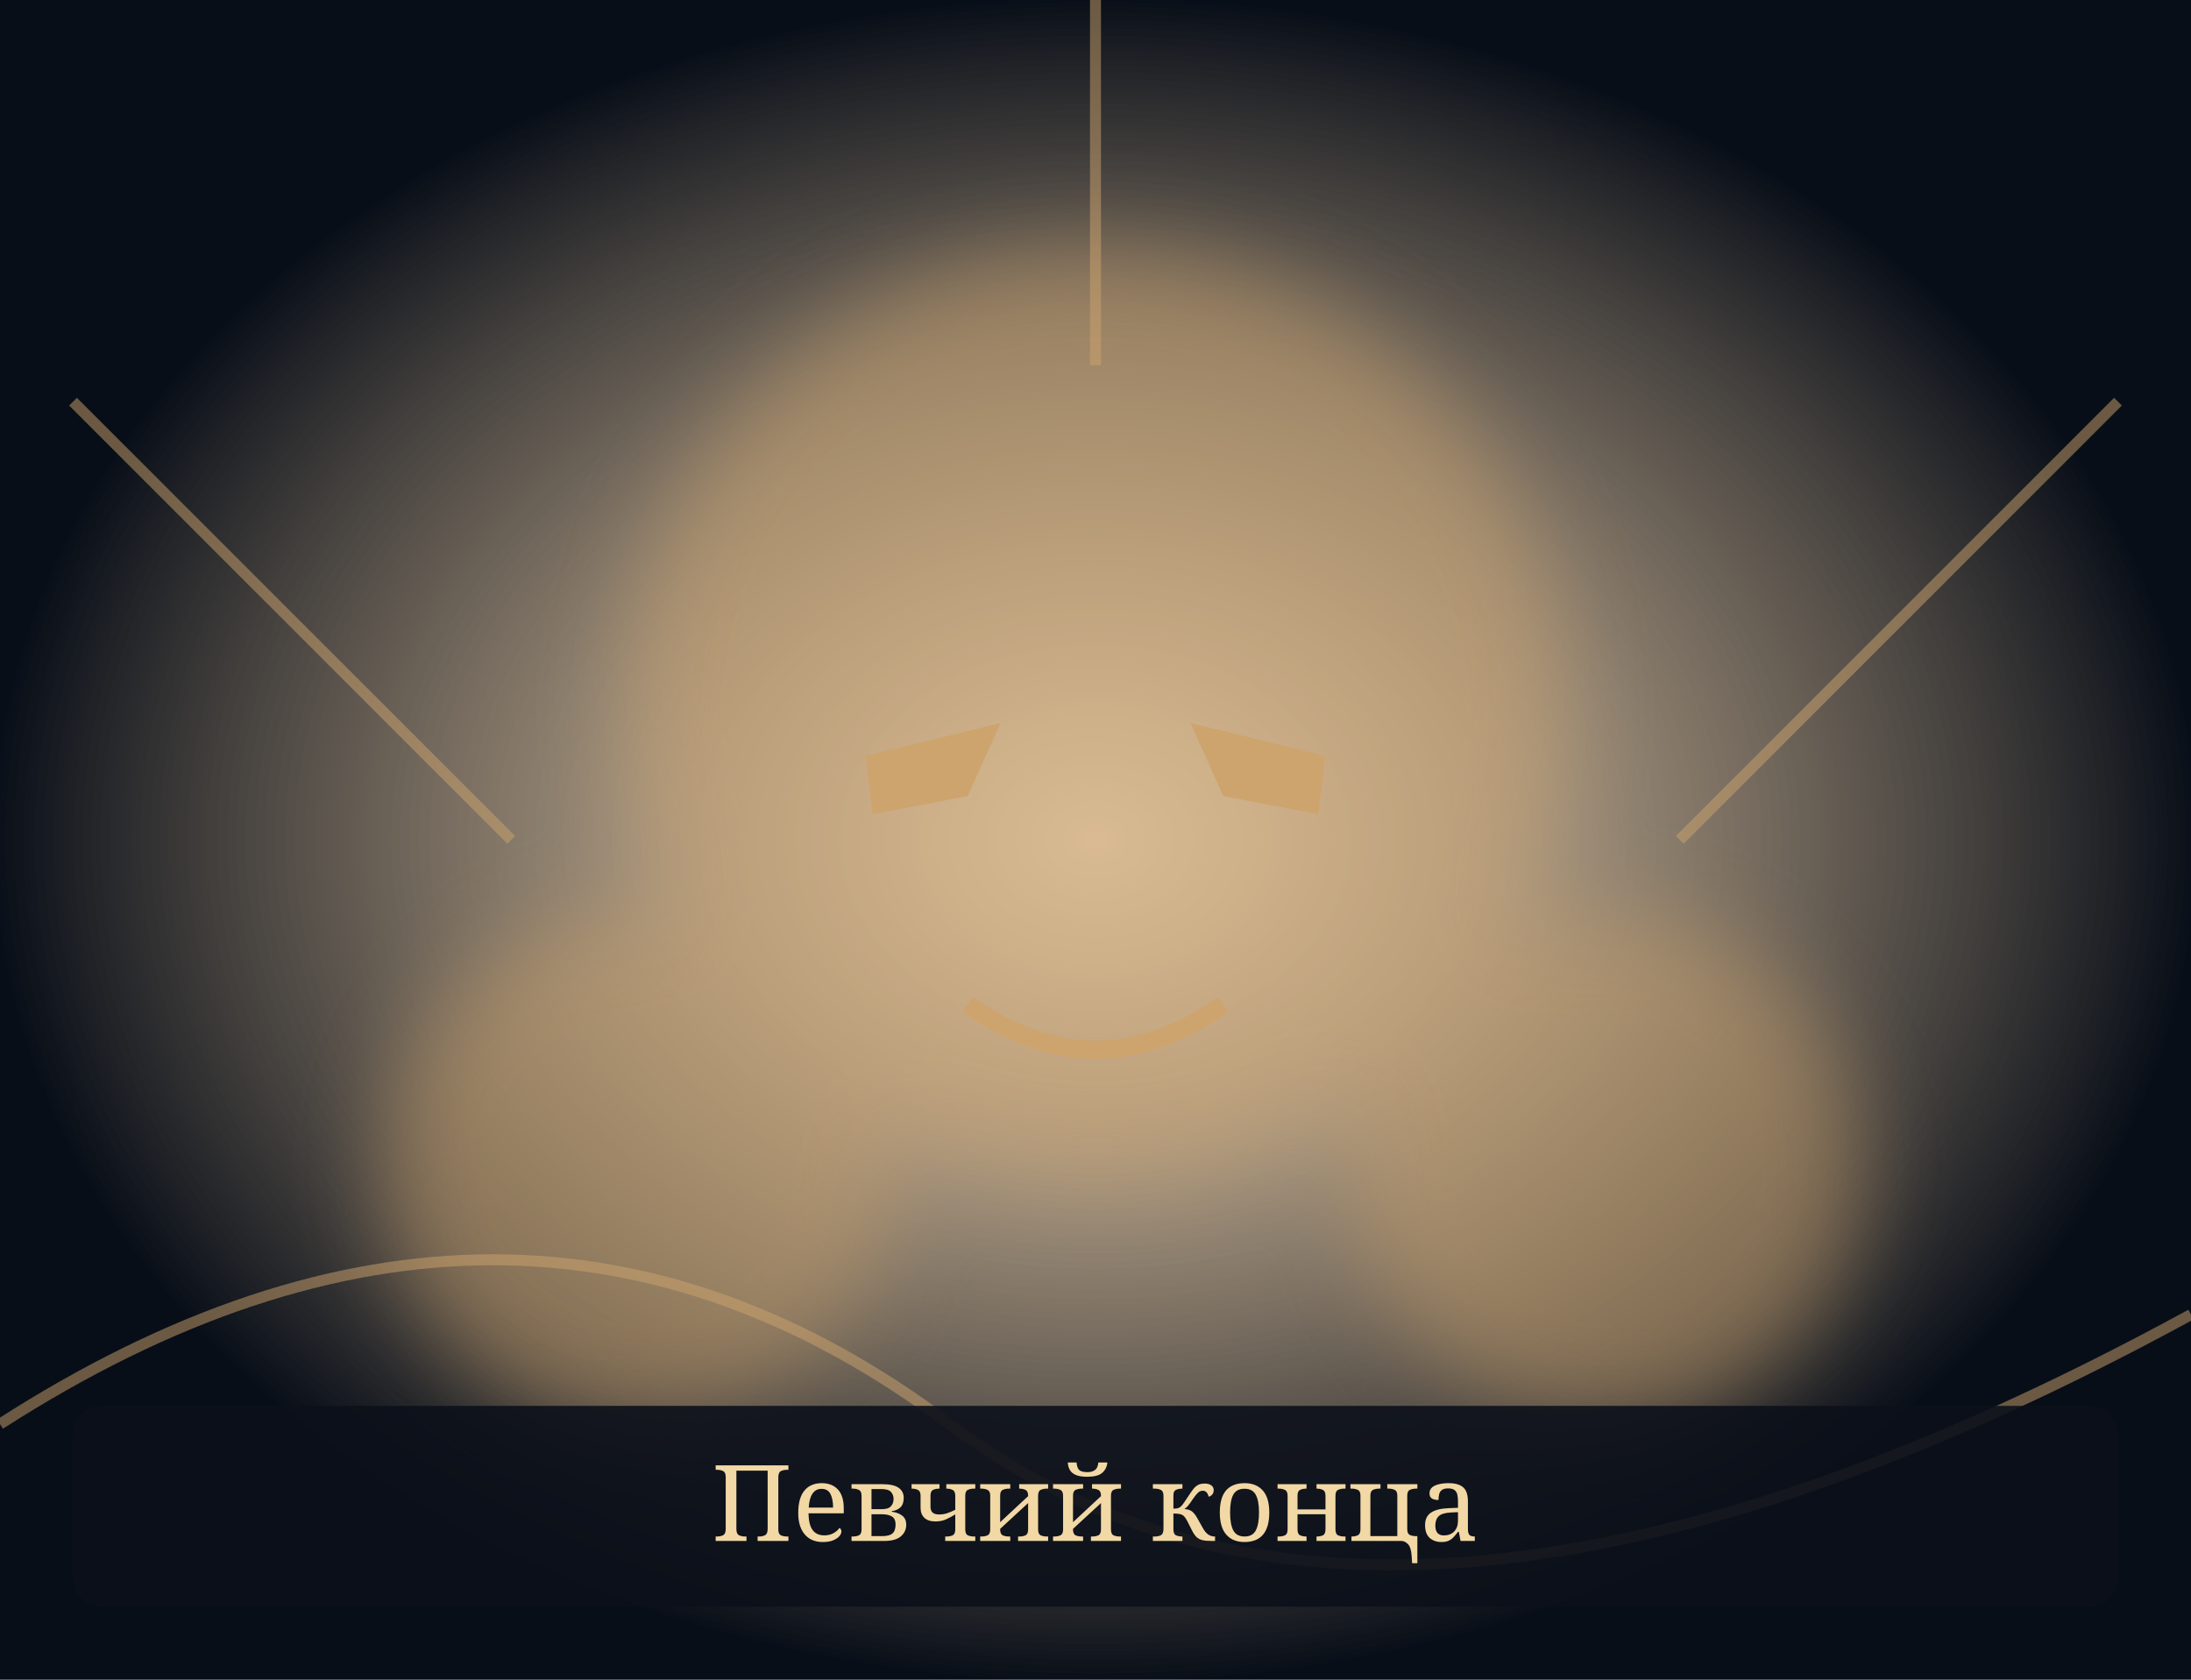
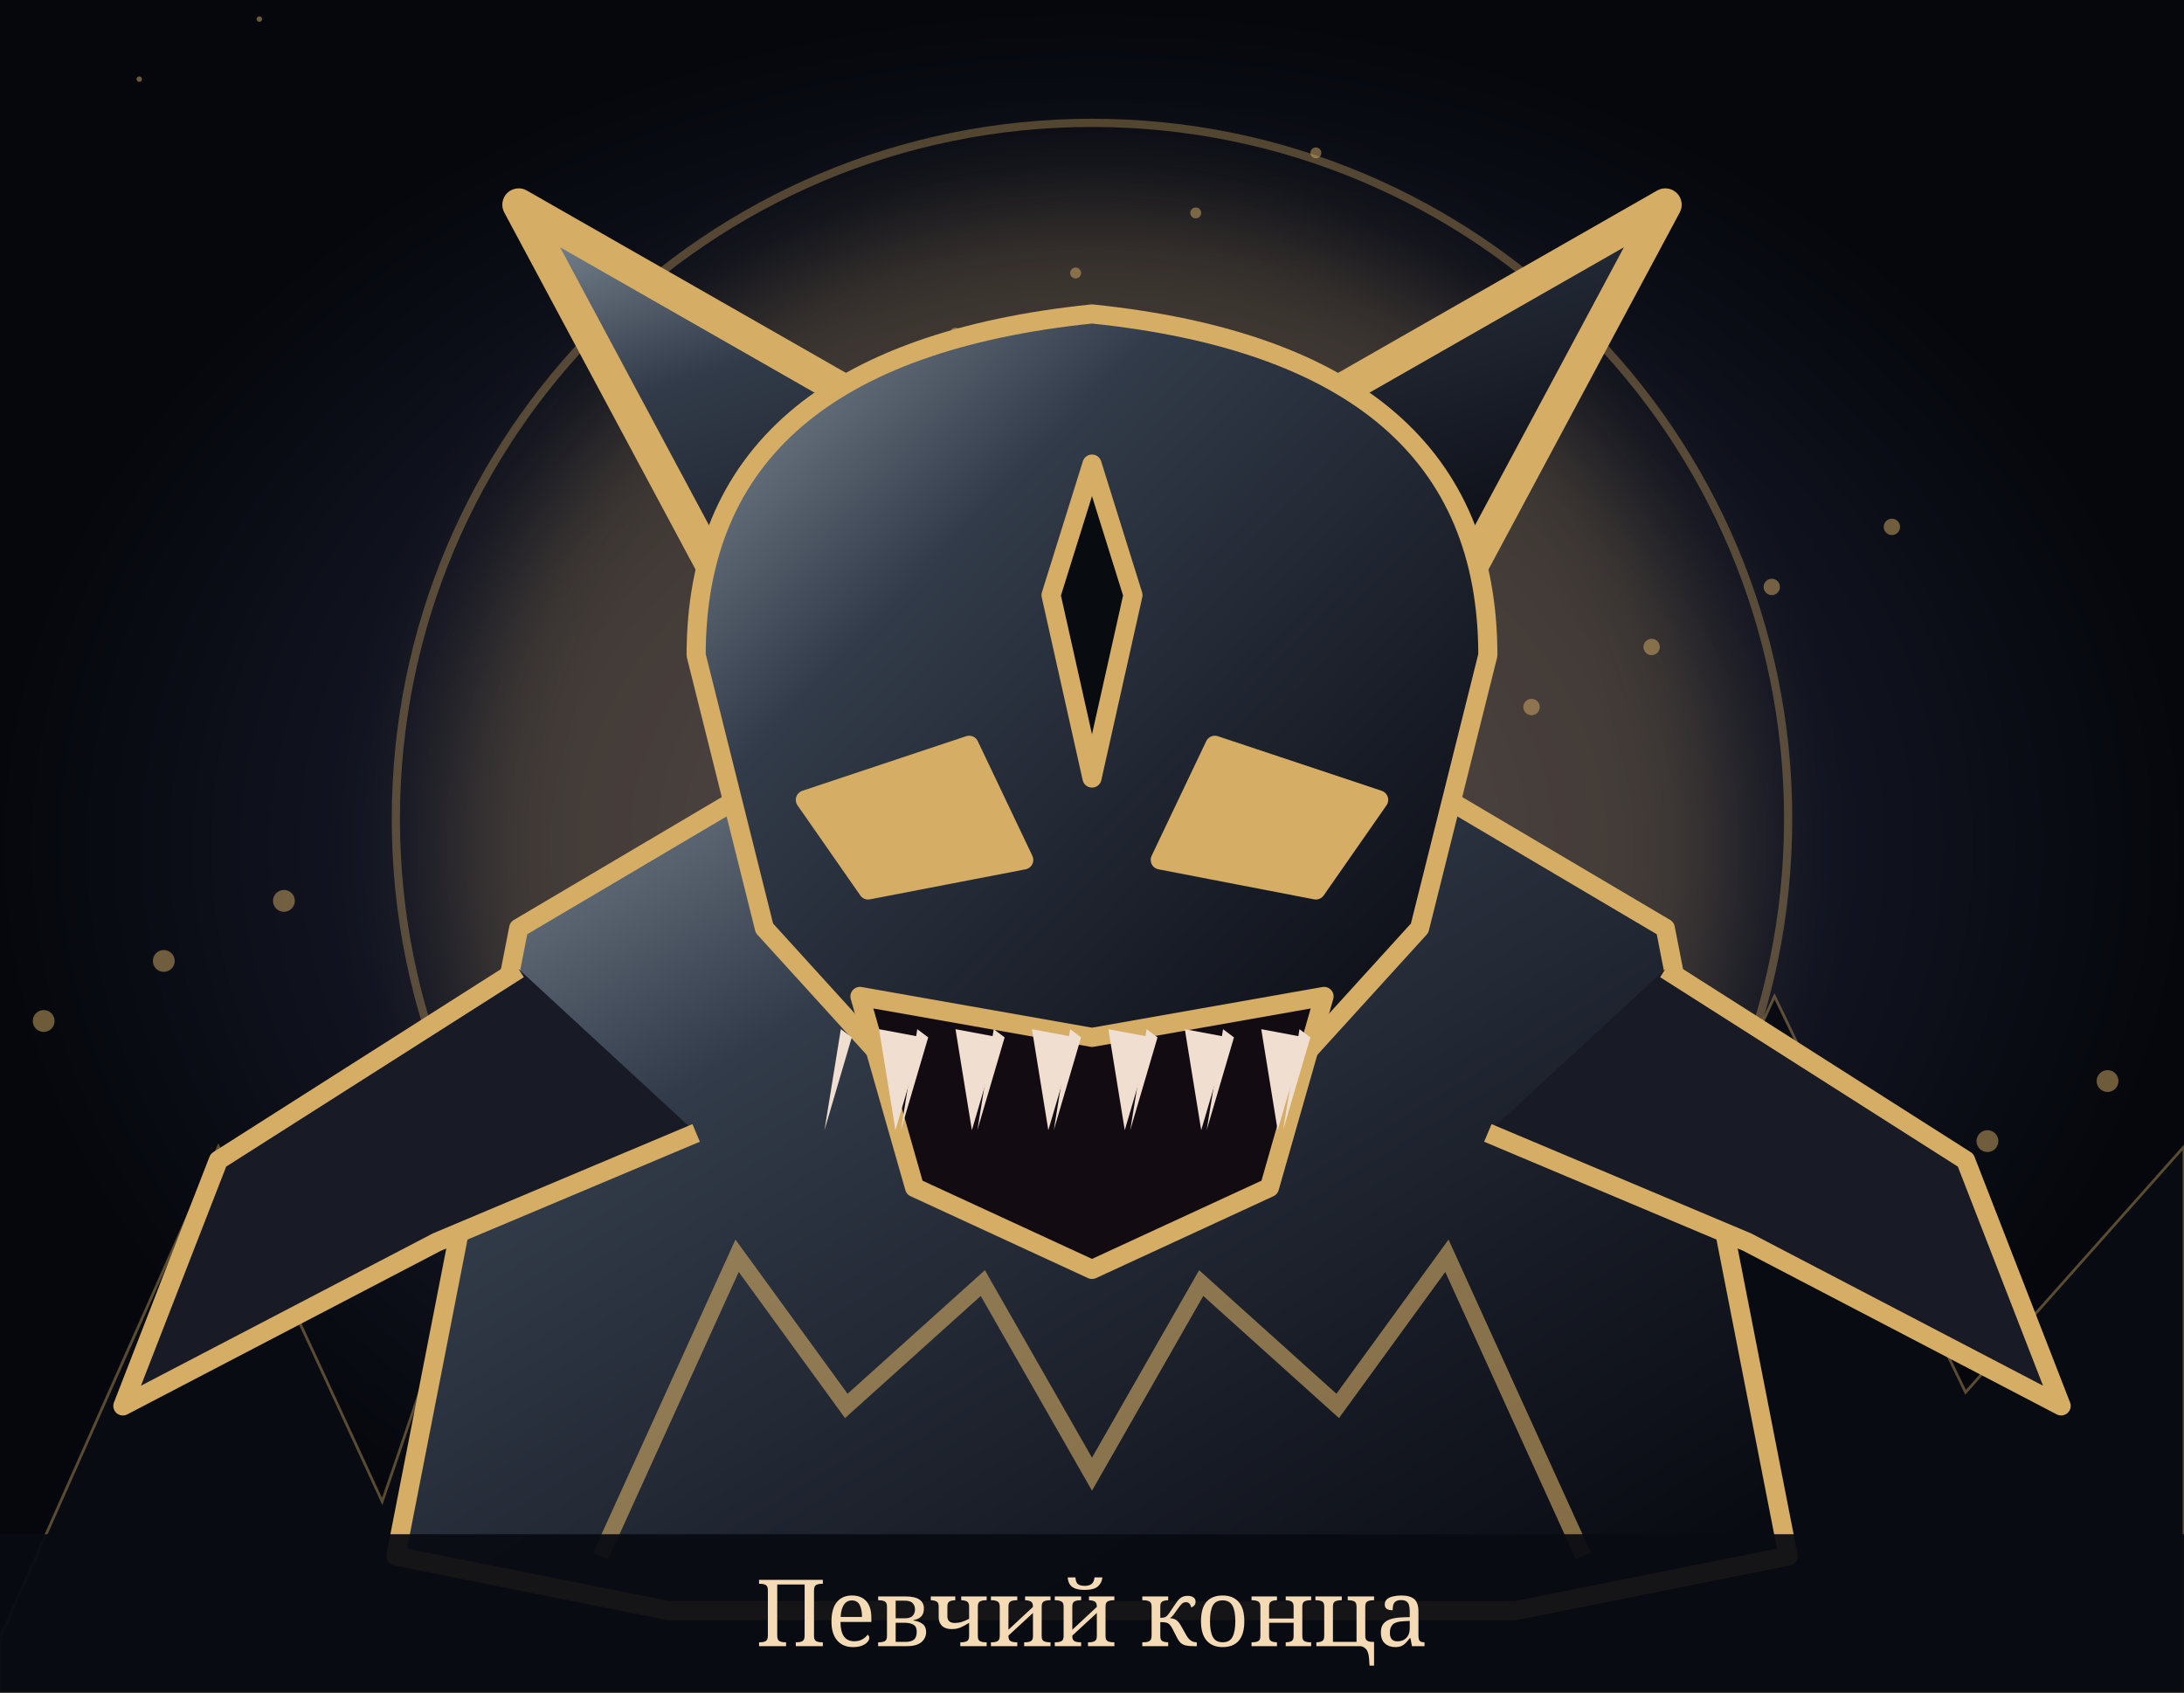
- <svg xmlns="http://www.w3.org/2000/svg" viewBox="0 0 600 460">
+ <svg xmlns="http://www.w3.org/2000/svg" viewBox="0 0 800 620">
  <defs>
-     <radialGradient id="bg">
-       <stop stop-color="#cda46e" stop-opacity=".55" />
-       <stop offset="1" stop-color="#080e18" />
+     <radialGradient id="sky">
+       <stop stop-color="#333044" />
+       <stop offset=".6" stop-color="#141725" />
+       <stop offset="1" stop-color="#05070c" />
    </radialGradient>
-     <linearGradient id="metal" x2=".8" y2="1">
-       <stop stop-color="#627084" />
-       <stop offset=".5" stop-color="#1b2331" />
-       <stop offset="1" stop-color="#070b12" />
+     <linearGradient id="iron" x2="1" y2="1">
+       <stop stop-color="#85919d" />
+       <stop offset=".3" stop-color="#323b49" />
+       <stop offset=".7" stop-color="#171b25" />
+       <stop offset="1" stop-color="#05070d" />
    </linearGradient>
-     <filter id="glow">
-       <feGaussianBlur stdDeviation="12" />
+     <filter id="fog">
+       <feGaussianBlur stdDeviation="19" />
    </filter>
  </defs>
-   <rect width="600" height="460" fill="url(#bg)" />
-   <g fill="#cda46e" opacity=".45" filter="url(#glow)">
-     <circle cx="300" cy="195" r="128" />
-     <circle cx="175" cy="320" r="70" />
-     <circle cx="440" cy="320" r="70" />
+   <rect width="800" height="620" fill="url(#sky)" />
+   <circle cx="400" cy="310" r="235" fill="#d6ad65" opacity=".22" filter="url(#fog)" />
+   <circle cx="400" cy="300" r="255" fill="none" stroke="#d6ad65" stroke-width="3" opacity=".35" />
+   <circle cx="51" cy="29" r="1" fill="#d6ad65" opacity=".5" />
+   <circle cx="262" cy="166" r="2" fill="#d6ad65" opacity=".5" />
+   <circle cx="473" cy="303" r="3" fill="#d6ad65" opacity=".5" />
+   <circle cx="684" cy="440" r="4" fill="#d6ad65" opacity=".5" />
+   <circle cx="95" cy="7" r="1" fill="#d6ad65" opacity=".5" />
+   <circle cx="306" cy="144" r="2" fill="#d6ad65" opacity=".5" />
+   <circle cx="517" cy="281" r="3" fill="#d6ad65" opacity=".5" />
+   <circle cx="728" cy="418" r="4" fill="#d6ad65" opacity=".5" />
+   <circle cx="139" cy="555" r="1" fill="#d6ad65" opacity=".5" />
+   <circle cx="350" cy="122" r="2" fill="#d6ad65" opacity=".5" />
+   <circle cx="561" cy="259" r="3" fill="#d6ad65" opacity=".5" />
+   <circle cx="772" cy="396" r="4" fill="#d6ad65" opacity=".5" />
+   <circle cx="183" cy="533" r="1" fill="#d6ad65" opacity=".5" />
+   <circle cx="394" cy="100" r="2" fill="#d6ad65" opacity=".5" />
+   <circle cx="605" cy="237" r="3" fill="#d6ad65" opacity=".5" />
+   <circle cx="16" cy="374" r="4" fill="#d6ad65" opacity=".5" />
+   <circle cx="227" cy="511" r="1" fill="#d6ad65" opacity=".5" />
+   <circle cx="438" cy="78" r="2" fill="#d6ad65" opacity=".5" />
+   <circle cx="649" cy="215" r="3" fill="#d6ad65" opacity=".5" />
+   <circle cx="60" cy="352" r="4" fill="#d6ad65" opacity=".5" />
+   <circle cx="271" cy="489" r="1" fill="#d6ad65" opacity=".5" />
+   <circle cx="482" cy="56" r="2" fill="#d6ad65" opacity=".5" />
+   <circle cx="693" cy="193" r="3" fill="#d6ad65" opacity=".5" />
+   <circle cx="104" cy="330" r="4" fill="#d6ad65" opacity=".5" />
+   <path d="M0 600L80 420 140 550 205 360 280 545 340 440 410 570 490 410 570 540 650 365 720 510 800 420V620H0Z" fill="#080c12" stroke="#d6ad65" stroke-opacity=".4" />
+   <g stroke="#d6ad65" stroke-width="7" stroke-linejoin="round" fill="url(#iron)">
+     <path d="M145 570L190 340 300 275 500 275 610 340 655 570 555 590 245 590Z" />
+     <path d="M190 355L80 425 45 515 160 455 255 415M610 355L720 425 755 515 640 455 545 415" fill="#181a25" />
+     <path d="M265 215L190 75 330 155M535 215L610 75 470 155" stroke-width="12" />
+     <path d="M255 240Q255 130 400 115Q545 130 545 240L520 340 470 395 400 420 330 395 280 340Z" />
+     <path d="M295 293L355 273 375 315 318 326Z M505 293L445 273 425 315 482 326Z" fill="#d6ad65" />
+     <path d="M315 365L400 380 485 365 465 435 400 465 335 435Z" fill="#120b12" />
+     <path d="M385 218L400 170 415 218 400 285Z" fill="#080b10" />
  </g>
-   <g stroke="#cda46e" stroke-width="3" opacity=".5" fill="none">
-     <path d="M0 390 Q140 300 260 390T600 360" />
-     <path d="M20 110L140 230M580 110L460 230M300 0V100" />
-   </g>
-   <g fill="url(#metal)" stroke="#cda46e" stroke-width="5">M125 390L160 185 220 120 300 145 380 120 440 185 475 390Z M215 125L170 35 275 100 300 20 325 100 430 35 385 125Z</g>
-   <g fill="#cda46e">
-     <path d="M237 207l37 -9 -9 20 -26 5zM363 207l-37 -9 9 20 26 5z" />
-   </g>
-   <path d="M265 275 Q300 300 335 275" fill="none" stroke="#cda46e" stroke-width="5" />
-   <rect x="20" y="385" width="560" height="55" rx="8" fill="#0b1019" opacity=".9" />
-   <text x="300" y="422" fill="#f2d8a5" font-size="29" font-family="Georgia,serif" text-anchor="middle">Певчий конца</text>
+   <path d="M308 377l-6 37 10 -34Z" fill="#f0ded0" />
+   <path d="M322 377l6 37 10 -34Z" fill="#f0ded0" />
+   <path d="M336 377l-6 37 10 -34Z" fill="#f0ded0" />
+   <path d="M350 377l6 37 10 -34Z" fill="#f0ded0" />
+   <path d="M364 377l-6 37 10 -34Z" fill="#f0ded0" />
+   <path d="M378 377l6 37 10 -34Z" fill="#f0ded0" />
+   <path d="M392 377l-6 37 10 -34Z" fill="#f0ded0" />
+   <path d="M406 377l6 37 10 -34Z" fill="#f0ded0" />
+   <path d="M420 377l-6 37 10 -34Z" fill="#f0ded0" />
+   <path d="M434 377l6 37 10 -34Z" fill="#f0ded0" />
+   <path d="M448 377l-6 37 10 -34Z" fill="#f0ded0" />
+   <path d="M462 377l6 37 10 -34Z" fill="#f0ded0" />
+   <path d="M476 377l-6 37 10 -34Z" fill="#f0ded0" />
+   <path d="M220 570L270 460 310 515 360 470 400 540 440 470 490 515 530 460 580 570" stroke="#d6ad65" opacity=".6" fill="none" stroke-width="6" />
+   <rect y="562" width="800" height="58" fill="#080b12" opacity=".94" />
+   <text x="400" y="603" font-size="34" text-anchor="middle" fill="#f4dab5" font-family="Georgia,serif">Певчий конца</text>
</svg>
